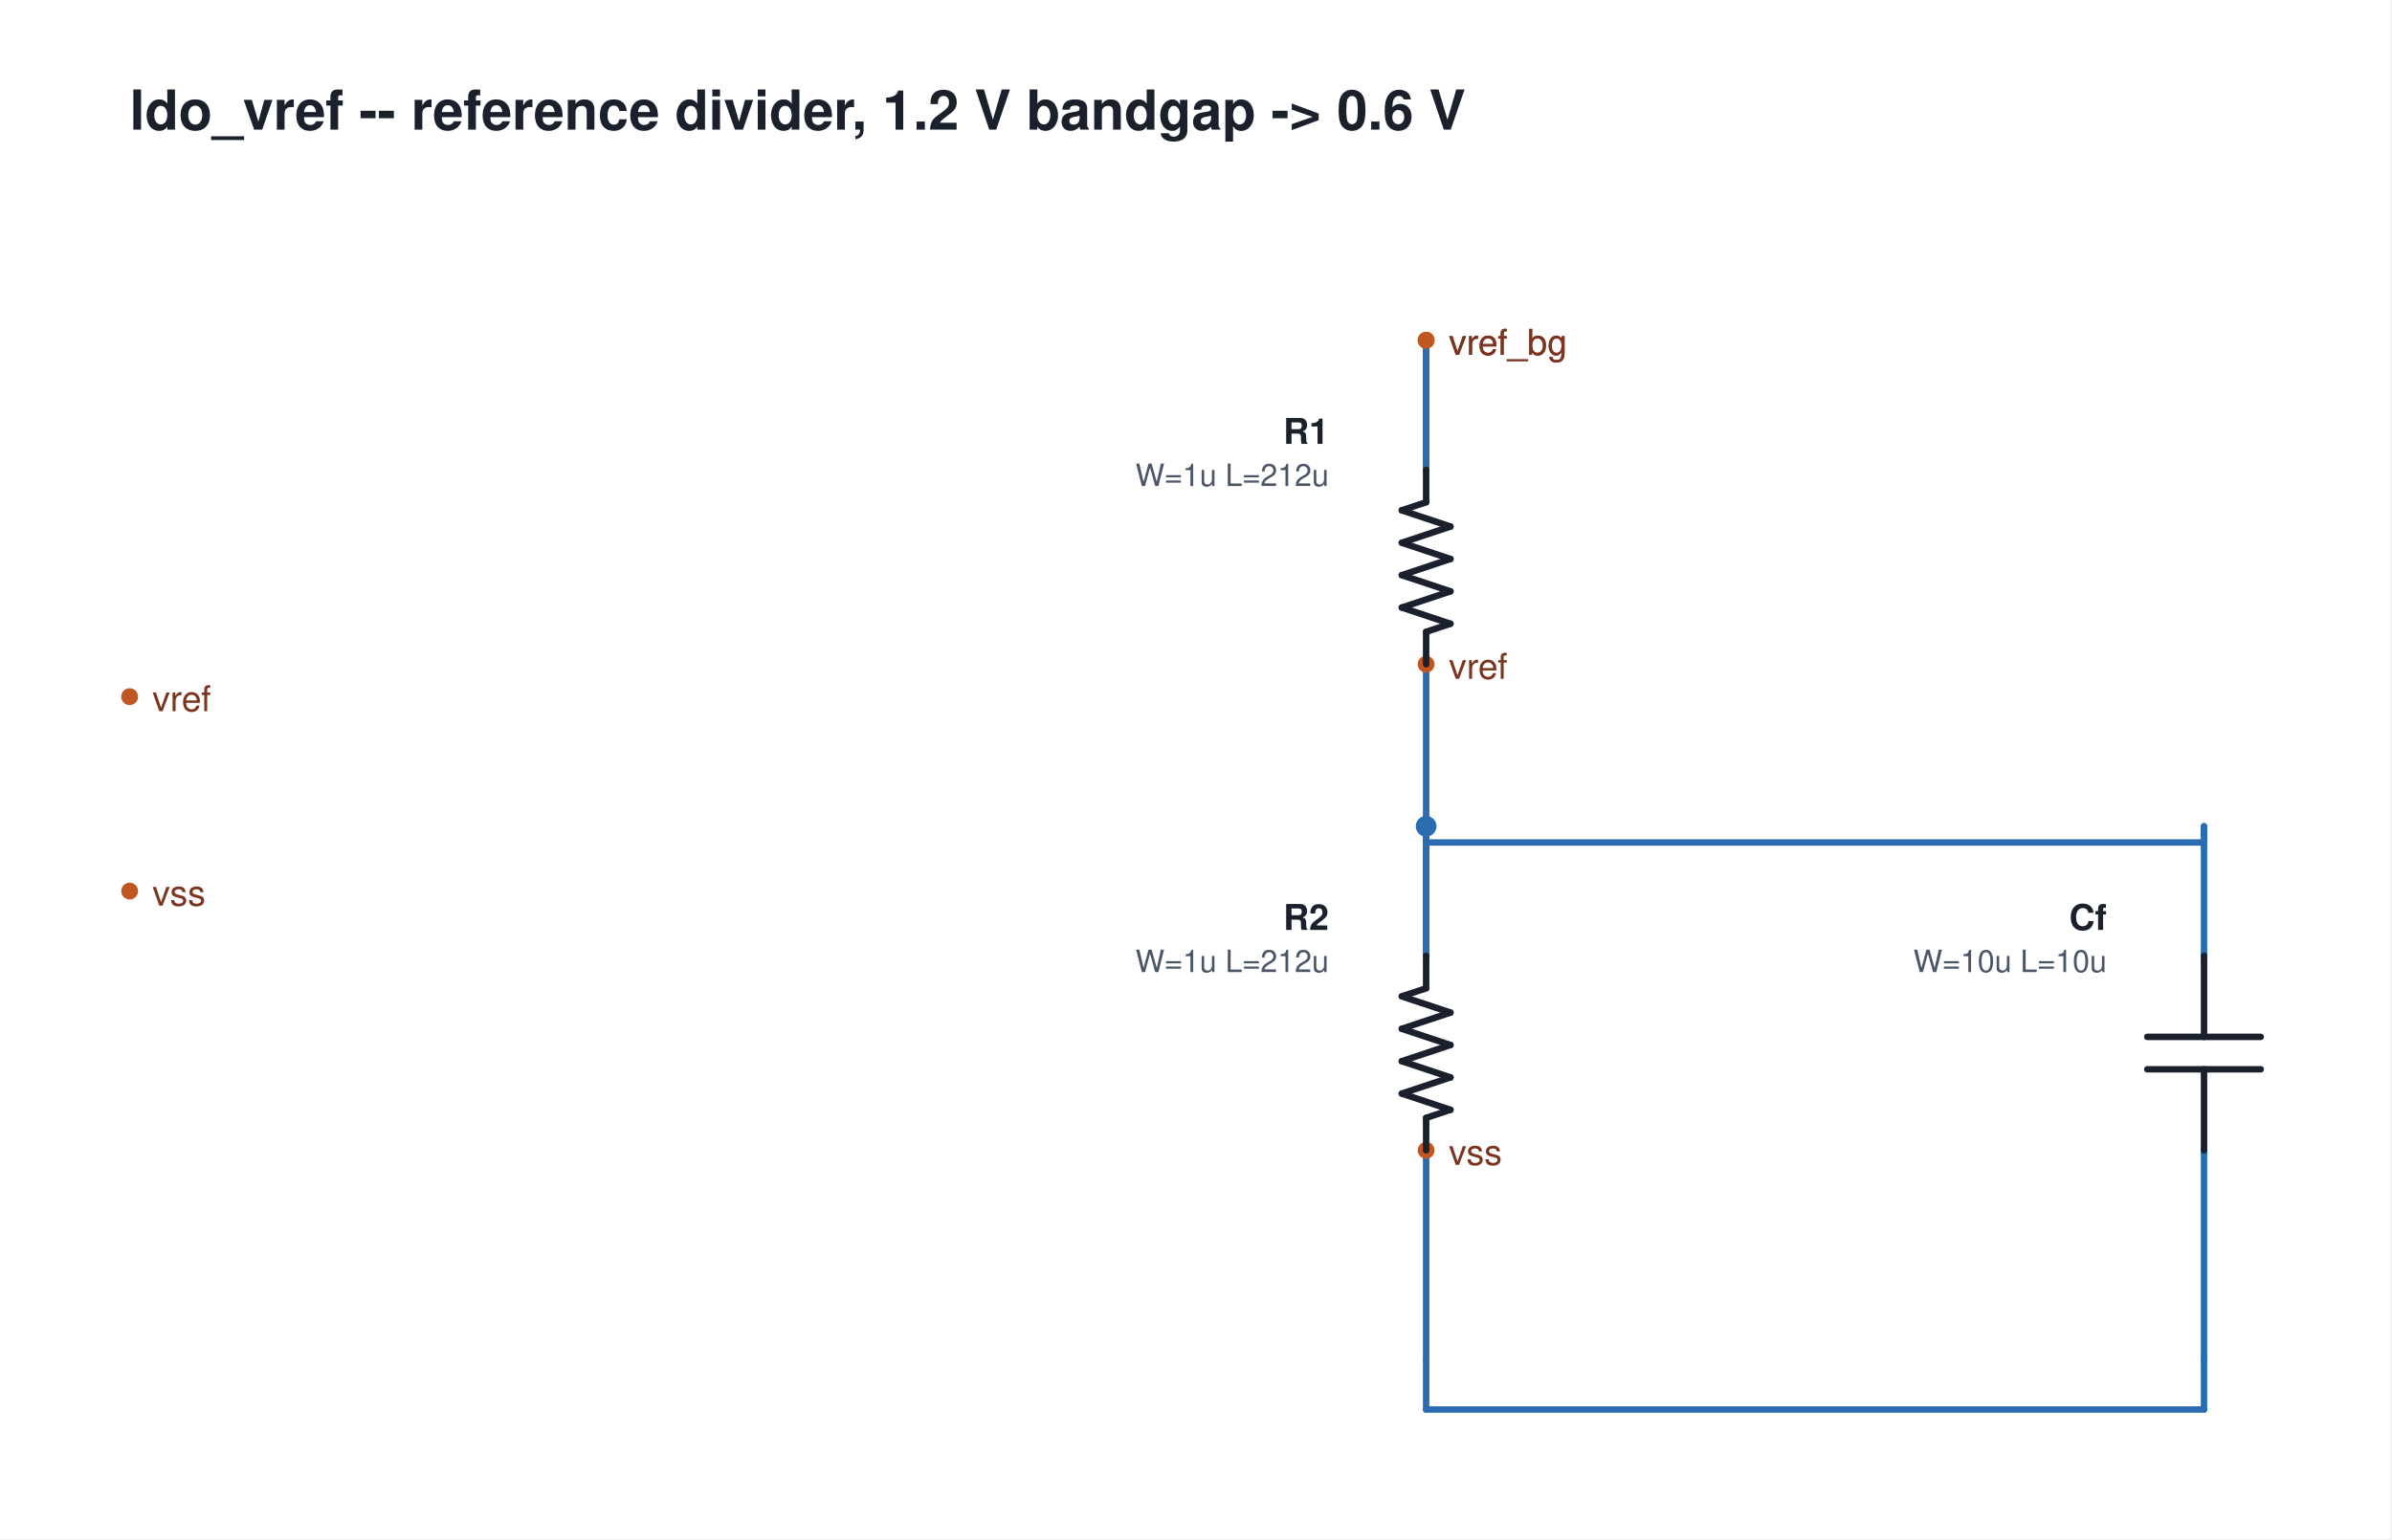
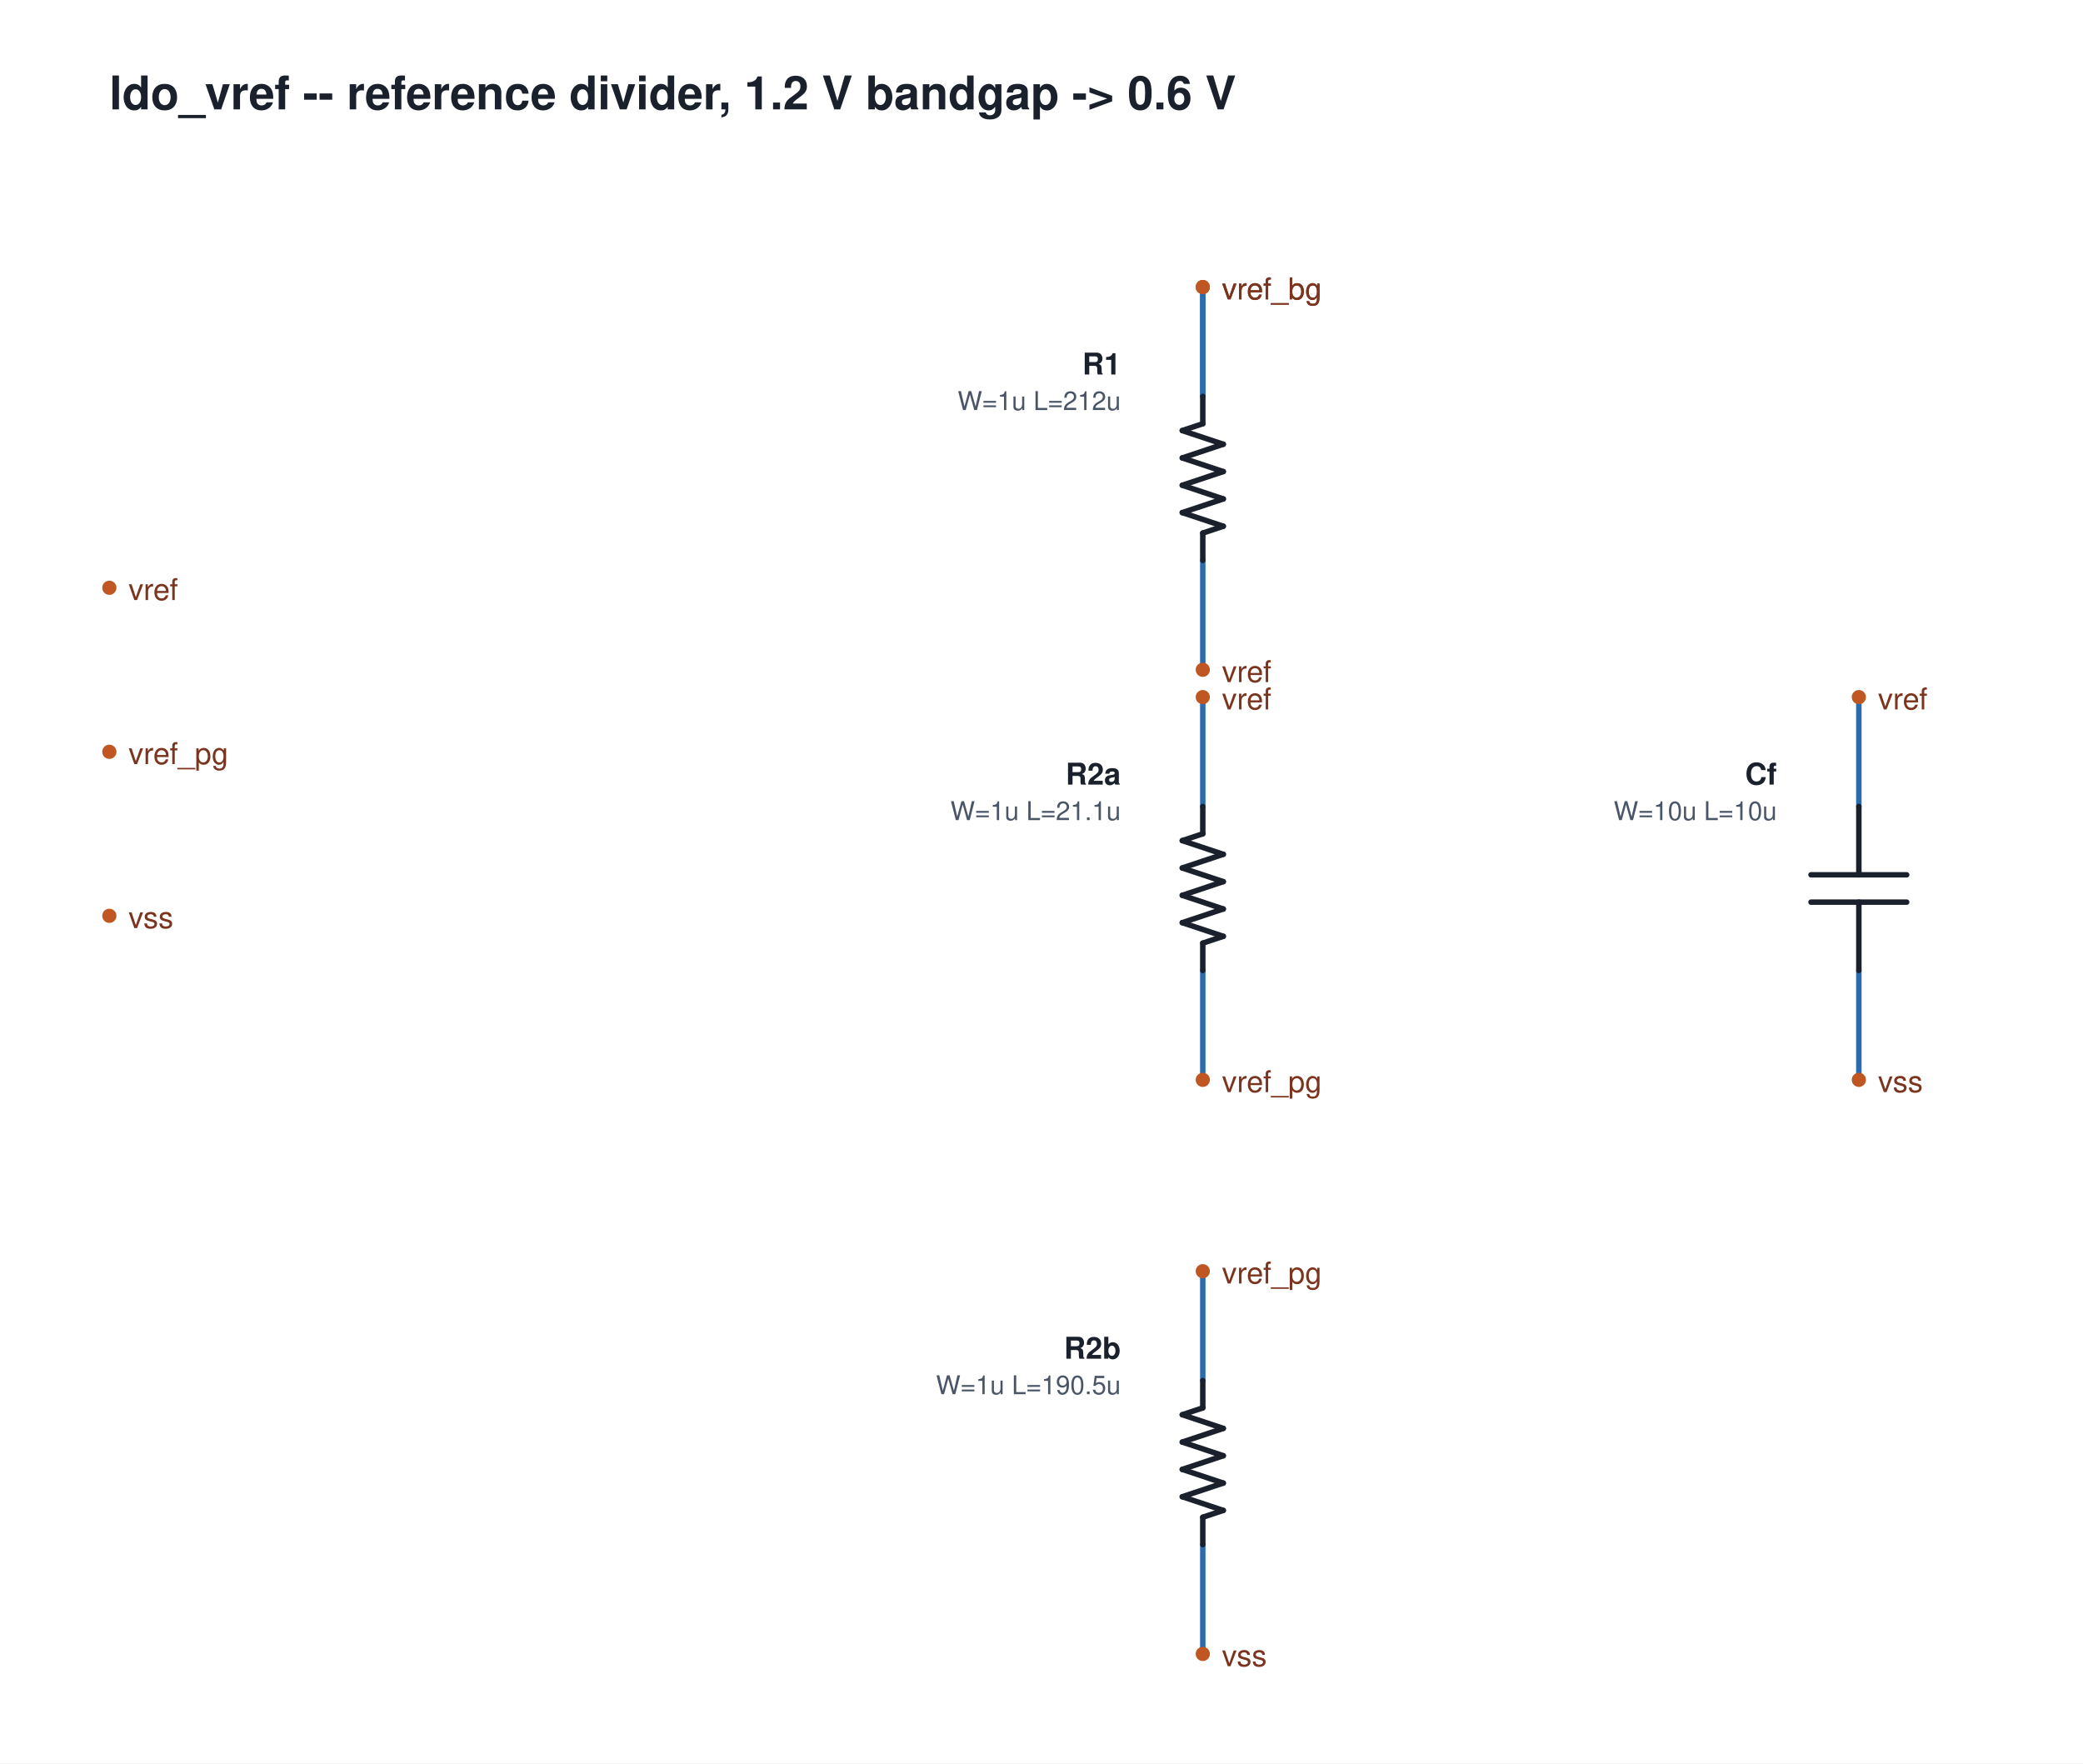
- <svg xmlns="http://www.w3.org/2000/svg" width="738" height="475" viewBox="-440 -375 738 475">
-   <rect x="-440.0" y="-375.0" width="737.5" height="475.0" fill="#ffffff" />
-   <line x1="0.0" y1="-170.0" x2="0.0" y2="-120.0" stroke="#2b6cb0" stroke-width="2" stroke-linecap="round" />
-   <line x1="0.0" y1="-120.0" x2="0.0" y2="-80.0" stroke="#2b6cb0" stroke-width="2" stroke-linecap="round" />
+ <svg xmlns="http://www.w3.org/2000/svg" width="762" height="645" viewBox="-440 -375 762 645">
+   <rect x="-440.0" y="-375.0" width="762.0" height="645.0" fill="#ffffff" />
+   <line x1="0.0" y1="-230.0" x2="0.0" y2="-270.0" stroke="#2b6cb0" stroke-width="2" stroke-linecap="round" />
+   <line x1="0.0" y1="-170.0" x2="0.0" y2="-130.0" stroke="#2b6cb0" stroke-width="2" stroke-linecap="round" />
  <line x1="0.0" y1="-80.0" x2="0.0" y2="-120.0" stroke="#2b6cb0" stroke-width="2" stroke-linecap="round" />
-   <line x1="0.0" y1="-120.0" x2="0.0" y2="-115.0" stroke="#2b6cb0" stroke-width="2" stroke-linecap="round" />
-   <line x1="0.0" y1="-115.0" x2="240.0" y2="-115.0" stroke="#2b6cb0" stroke-width="2" stroke-linecap="round" />
-   <line x1="240.0" y1="-115.0" x2="240.0" y2="-120.0" stroke="#2b6cb0" stroke-width="2" stroke-linecap="round" />
-   <line x1="240.0" y1="-120.0" x2="240.0" y2="-80.0" stroke="#2b6cb0" stroke-width="2" stroke-linecap="round" />
-   <line x1="0.0" y1="-20.0" x2="0.0" y2="45.0" stroke="#2b6cb0" stroke-width="2" stroke-linecap="round" />
-   <line x1="0.0" y1="45.0" x2="0.0" y2="60.0" stroke="#2b6cb0" stroke-width="2" stroke-linecap="round" />
-   <line x1="0.0" y1="60.0" x2="240.0" y2="60.0" stroke="#2b6cb0" stroke-width="2" stroke-linecap="round" />
-   <line x1="240.0" y1="60.0" x2="240.0" y2="45.0" stroke="#2b6cb0" stroke-width="2" stroke-linecap="round" />
-   <line x1="240.0" y1="45.0" x2="240.0" y2="-20.0" stroke="#2b6cb0" stroke-width="2" stroke-linecap="round" />
+   <line x1="0.0" y1="-20.0" x2="0.0" y2="20.0" stroke="#2b6cb0" stroke-width="2" stroke-linecap="round" />
+   <line x1="0.0" y1="130.0" x2="0.0" y2="90.0" stroke="#2b6cb0" stroke-width="2" stroke-linecap="round" />
+   <line x1="0.0" y1="190.0" x2="0.0" y2="230.0" stroke="#2b6cb0" stroke-width="2" stroke-linecap="round" />
+   <line x1="240.0" y1="-80.0" x2="240.0" y2="-120.0" stroke="#2b6cb0" stroke-width="2" stroke-linecap="round" />
+   <line x1="240.0" y1="-20.0" x2="240.0" y2="20.0" stroke="#2b6cb0" stroke-width="2" stroke-linecap="round" />
  <line x1="0.0" y1="-230.0" x2="0.0" y2="-270.0" stroke="#2b6cb0" stroke-width="2" stroke-linecap="round" />
-   <line x1="0.0" y1="-230.0" x2="0.0" y2="-270.0" stroke="#2b6cb0" stroke-width="2" stroke-linecap="round" />
-   <circle cx="0.0" cy="-120.0" r="3.2" fill="#2b6cb0" />
-   <circle cx="0.0" cy="-170.0" r="2.6" fill="#c05621" />
-   <text x="7.0" y="-165.5" text-anchor="start" font-family="Helvetica,Arial,sans-serif" font-size="11" fill="#7b341e">vref</text>
-   <circle cx="0.0" cy="-20.0" r="2.6" fill="#c05621" />
-   <text x="7.0" y="-15.5" text-anchor="start" font-family="Helvetica,Arial,sans-serif" font-size="11" fill="#7b341e">vss</text>
  <line x1="0.0" y1="-180.0" x2="0.0" y2="-170.0" stroke="#1a202c" stroke-width="2" stroke-linecap="round" />
  <line x1="0.0" y1="-180.0" x2="7.5" y2="-182.5" stroke="#1a202c" stroke-width="2" stroke-linecap="round" />
  <line x1="-7.5" y1="-187.5" x2="7.5" y2="-182.5" stroke="#1a202c" stroke-width="2" stroke-linecap="round" />
  <line x1="-7.5" y1="-187.5" x2="7.5" y2="-192.5" stroke="#1a202c" stroke-width="2" stroke-linecap="round" />
  <line x1="-7.5" y1="-197.5" x2="7.5" y2="-192.5" stroke="#1a202c" stroke-width="2" stroke-linecap="round" />
  <line x1="-7.5" y1="-197.5" x2="7.5" y2="-202.5" stroke="#1a202c" stroke-width="2" stroke-linecap="round" />
  <line x1="-7.5" y1="-207.5" x2="7.5" y2="-202.5" stroke="#1a202c" stroke-width="2" stroke-linecap="round" />
  <line x1="-7.5" y1="-207.5" x2="7.5" y2="-212.5" stroke="#1a202c" stroke-width="2" stroke-linecap="round" />
  <line x1="-7.5" y1="-217.5" x2="7.5" y2="-212.5" stroke="#1a202c" stroke-width="2" stroke-linecap="round" />
  <line x1="-7.5" y1="-217.5" x2="0.0" y2="-220.0" stroke="#1a202c" stroke-width="2" stroke-linecap="round" />
  <line x1="0.0" y1="-230.0" x2="0.0" y2="-220.0" stroke="#1a202c" stroke-width="2" stroke-linecap="round" />
  <text x="-30.0" y="-238.0" text-anchor="end" font-family="Helvetica,Arial,sans-serif" font-size="11" font-weight="bold" fill="#1a202c">R1</text>
  <text x="-30.0" y="-225.0" text-anchor="end" font-family="Helvetica,Arial,sans-serif" font-size="9.5" fill="#4a5568">W=1u L=212u</text>
  <circle cx="0.0" cy="-270.0" r="2.6" fill="#c05621" />
  <text x="7.0" y="-265.5" text-anchor="start" font-family="Helvetica,Arial,sans-serif" font-size="11" fill="#7b341e">vref_bg</text>
+   <circle cx="0.0" cy="-130.0" r="2.6" fill="#c05621" />
+   <text x="7.0" y="-125.5" text-anchor="start" font-family="Helvetica,Arial,sans-serif" font-size="11" fill="#7b341e">vref</text>
  <line x1="0.0" y1="-30.0" x2="0.0" y2="-20.0" stroke="#1a202c" stroke-width="2" stroke-linecap="round" />
  <line x1="0.0" y1="-30.0" x2="7.5" y2="-32.5" stroke="#1a202c" stroke-width="2" stroke-linecap="round" />
  <line x1="-7.5" y1="-37.5" x2="7.5" y2="-32.5" stroke="#1a202c" stroke-width="2" stroke-linecap="round" />
  <line x1="-7.5" y1="-37.5" x2="7.5" y2="-42.5" stroke="#1a202c" stroke-width="2" stroke-linecap="round" />
  <line x1="-7.5" y1="-47.5" x2="7.5" y2="-42.5" stroke="#1a202c" stroke-width="2" stroke-linecap="round" />
  <line x1="-7.5" y1="-47.5" x2="7.5" y2="-52.5" stroke="#1a202c" stroke-width="2" stroke-linecap="round" />
  <line x1="-7.5" y1="-57.5" x2="7.5" y2="-52.5" stroke="#1a202c" stroke-width="2" stroke-linecap="round" />
  <line x1="-7.5" y1="-57.5" x2="7.5" y2="-62.5" stroke="#1a202c" stroke-width="2" stroke-linecap="round" />
  <line x1="-7.5" y1="-67.5" x2="7.5" y2="-62.5" stroke="#1a202c" stroke-width="2" stroke-linecap="round" />
  <line x1="-7.5" y1="-67.5" x2="0.0" y2="-70.0" stroke="#1a202c" stroke-width="2" stroke-linecap="round" />
  <line x1="0.0" y1="-80.0" x2="0.0" y2="-70.0" stroke="#1a202c" stroke-width="2" stroke-linecap="round" />
-   <text x="-30.0" y="-88.0" text-anchor="end" font-family="Helvetica,Arial,sans-serif" font-size="11" font-weight="bold" fill="#1a202c">R2</text>
-   <text x="-30.0" y="-75.0" text-anchor="end" font-family="Helvetica,Arial,sans-serif" font-size="9.5" fill="#4a5568">W=1u L=212u</text>
+   <text x="-30.0" y="-88.0" text-anchor="end" font-family="Helvetica,Arial,sans-serif" font-size="11" font-weight="bold" fill="#1a202c">R2a</text>
+   <text x="-30.0" y="-75.0" text-anchor="end" font-family="Helvetica,Arial,sans-serif" font-size="9.5" fill="#4a5568">W=1u L=21.1u</text>
+   <circle cx="0.0" cy="-120.0" r="2.6" fill="#c05621" />
+   <text x="7.0" y="-115.5" text-anchor="start" font-family="Helvetica,Arial,sans-serif" font-size="11" fill="#7b341e">vref</text>
+   <circle cx="0.0" cy="20.0" r="2.6" fill="#c05621" />
+   <text x="7.0" y="24.5" text-anchor="start" font-family="Helvetica,Arial,sans-serif" font-size="11" fill="#7b341e">vref_pg</text>
+   <line x1="0.0" y1="180.0" x2="0.0" y2="190.0" stroke="#1a202c" stroke-width="2" stroke-linecap="round" />
+   <line x1="0.0" y1="180.0" x2="7.5" y2="177.5" stroke="#1a202c" stroke-width="2" stroke-linecap="round" />
+   <line x1="-7.5" y1="172.5" x2="7.5" y2="177.5" stroke="#1a202c" stroke-width="2" stroke-linecap="round" />
+   <line x1="-7.5" y1="172.5" x2="7.5" y2="167.5" stroke="#1a202c" stroke-width="2" stroke-linecap="round" />
+   <line x1="-7.5" y1="162.5" x2="7.5" y2="167.5" stroke="#1a202c" stroke-width="2" stroke-linecap="round" />
+   <line x1="-7.5" y1="162.5" x2="7.5" y2="157.5" stroke="#1a202c" stroke-width="2" stroke-linecap="round" />
+   <line x1="-7.5" y1="152.5" x2="7.5" y2="157.5" stroke="#1a202c" stroke-width="2" stroke-linecap="round" />
+   <line x1="-7.5" y1="152.5" x2="7.5" y2="147.5" stroke="#1a202c" stroke-width="2" stroke-linecap="round" />
+   <line x1="-7.5" y1="142.5" x2="7.5" y2="147.5" stroke="#1a202c" stroke-width="2" stroke-linecap="round" />
+   <line x1="-7.5" y1="142.5" x2="0.0" y2="140.0" stroke="#1a202c" stroke-width="2" stroke-linecap="round" />
+   <line x1="0.0" y1="130.0" x2="0.0" y2="140.0" stroke="#1a202c" stroke-width="2" stroke-linecap="round" />
+   <text x="-30.0" y="122.0" text-anchor="end" font-family="Helvetica,Arial,sans-serif" font-size="11" font-weight="bold" fill="#1a202c">R2b</text>
+   <text x="-30.0" y="135.0" text-anchor="end" font-family="Helvetica,Arial,sans-serif" font-size="9.5" fill="#4a5568">W=1u L=190.5u</text>
+   <circle cx="0.0" cy="90.0" r="2.6" fill="#c05621" />
+   <text x="7.0" y="94.5" text-anchor="start" font-family="Helvetica,Arial,sans-serif" font-size="11" fill="#7b341e">vref_pg</text>
+   <circle cx="0.0" cy="230.0" r="2.6" fill="#c05621" />
+   <text x="7.0" y="234.5" text-anchor="start" font-family="Helvetica,Arial,sans-serif" font-size="11" fill="#7b341e">vss</text>
  <line x1="222.5" y1="-55.0" x2="257.5" y2="-55.0" stroke="#1a202c" stroke-width="2" stroke-linecap="round" />
  <line x1="222.5" y1="-45.0" x2="257.5" y2="-45.0" stroke="#1a202c" stroke-width="2" stroke-linecap="round" />
  <line x1="240.0" y1="-80.0" x2="240.0" y2="-55.0" stroke="#1a202c" stroke-width="2" stroke-linecap="round" />
  <line x1="240.0" y1="-45.0" x2="240.0" y2="-20.0" stroke="#1a202c" stroke-width="2" stroke-linecap="round" />
  <text x="210.0" y="-88.0" text-anchor="end" font-family="Helvetica,Arial,sans-serif" font-size="11" font-weight="bold" fill="#1a202c">Cf</text>
  <text x="210.0" y="-75.0" text-anchor="end" font-family="Helvetica,Arial,sans-serif" font-size="9.5" fill="#4a5568">W=10u L=10u</text>
+   <circle cx="240.0" cy="-120.0" r="2.6" fill="#c05621" />
+   <text x="247.0" y="-115.5" text-anchor="start" font-family="Helvetica,Arial,sans-serif" font-size="11" fill="#7b341e">vref</text>
+   <circle cx="240.0" cy="20.0" r="2.6" fill="#c05621" />
+   <text x="247.0" y="24.5" text-anchor="start" font-family="Helvetica,Arial,sans-serif" font-size="11" fill="#7b341e">vss</text>
  <circle cx="0.0" cy="-270.0" r="2.6" fill="#c05621" />
  <text x="7.0" y="-265.5" text-anchor="start" font-family="Helvetica,Arial,sans-serif" font-size="11" fill="#7b341e">vref_bg</text>
  <circle cx="-400.0" cy="-160.0" r="2.6" fill="#c05621" />
  <text x="-393.0" y="-155.5" text-anchor="start" font-family="Helvetica,Arial,sans-serif" font-size="11" fill="#7b341e">vref</text>
  <circle cx="-400.0" cy="-100.0" r="2.6" fill="#c05621" />
-   <text x="-393.0" y="-95.5" text-anchor="start" font-family="Helvetica,Arial,sans-serif" font-size="11" fill="#7b341e">vss</text>
+   <text x="-393.0" y="-95.5" text-anchor="start" font-family="Helvetica,Arial,sans-serif" font-size="11" fill="#7b341e">vref_pg</text>
+   <circle cx="-400.0" cy="-40.0" r="2.6" fill="#c05621" />
+   <text x="-393.0" y="-35.5" text-anchor="start" font-family="Helvetica,Arial,sans-serif" font-size="11" fill="#7b341e">vss</text>
  <text x="-400.0" y="-335.0" font-family="Helvetica,Arial,sans-serif" font-size="17.0" font-weight="bold" fill="#1a202c">ldo_vref -- reference divider, 1.2 V bandgap -&gt; 0.6 V</text>
</svg>
